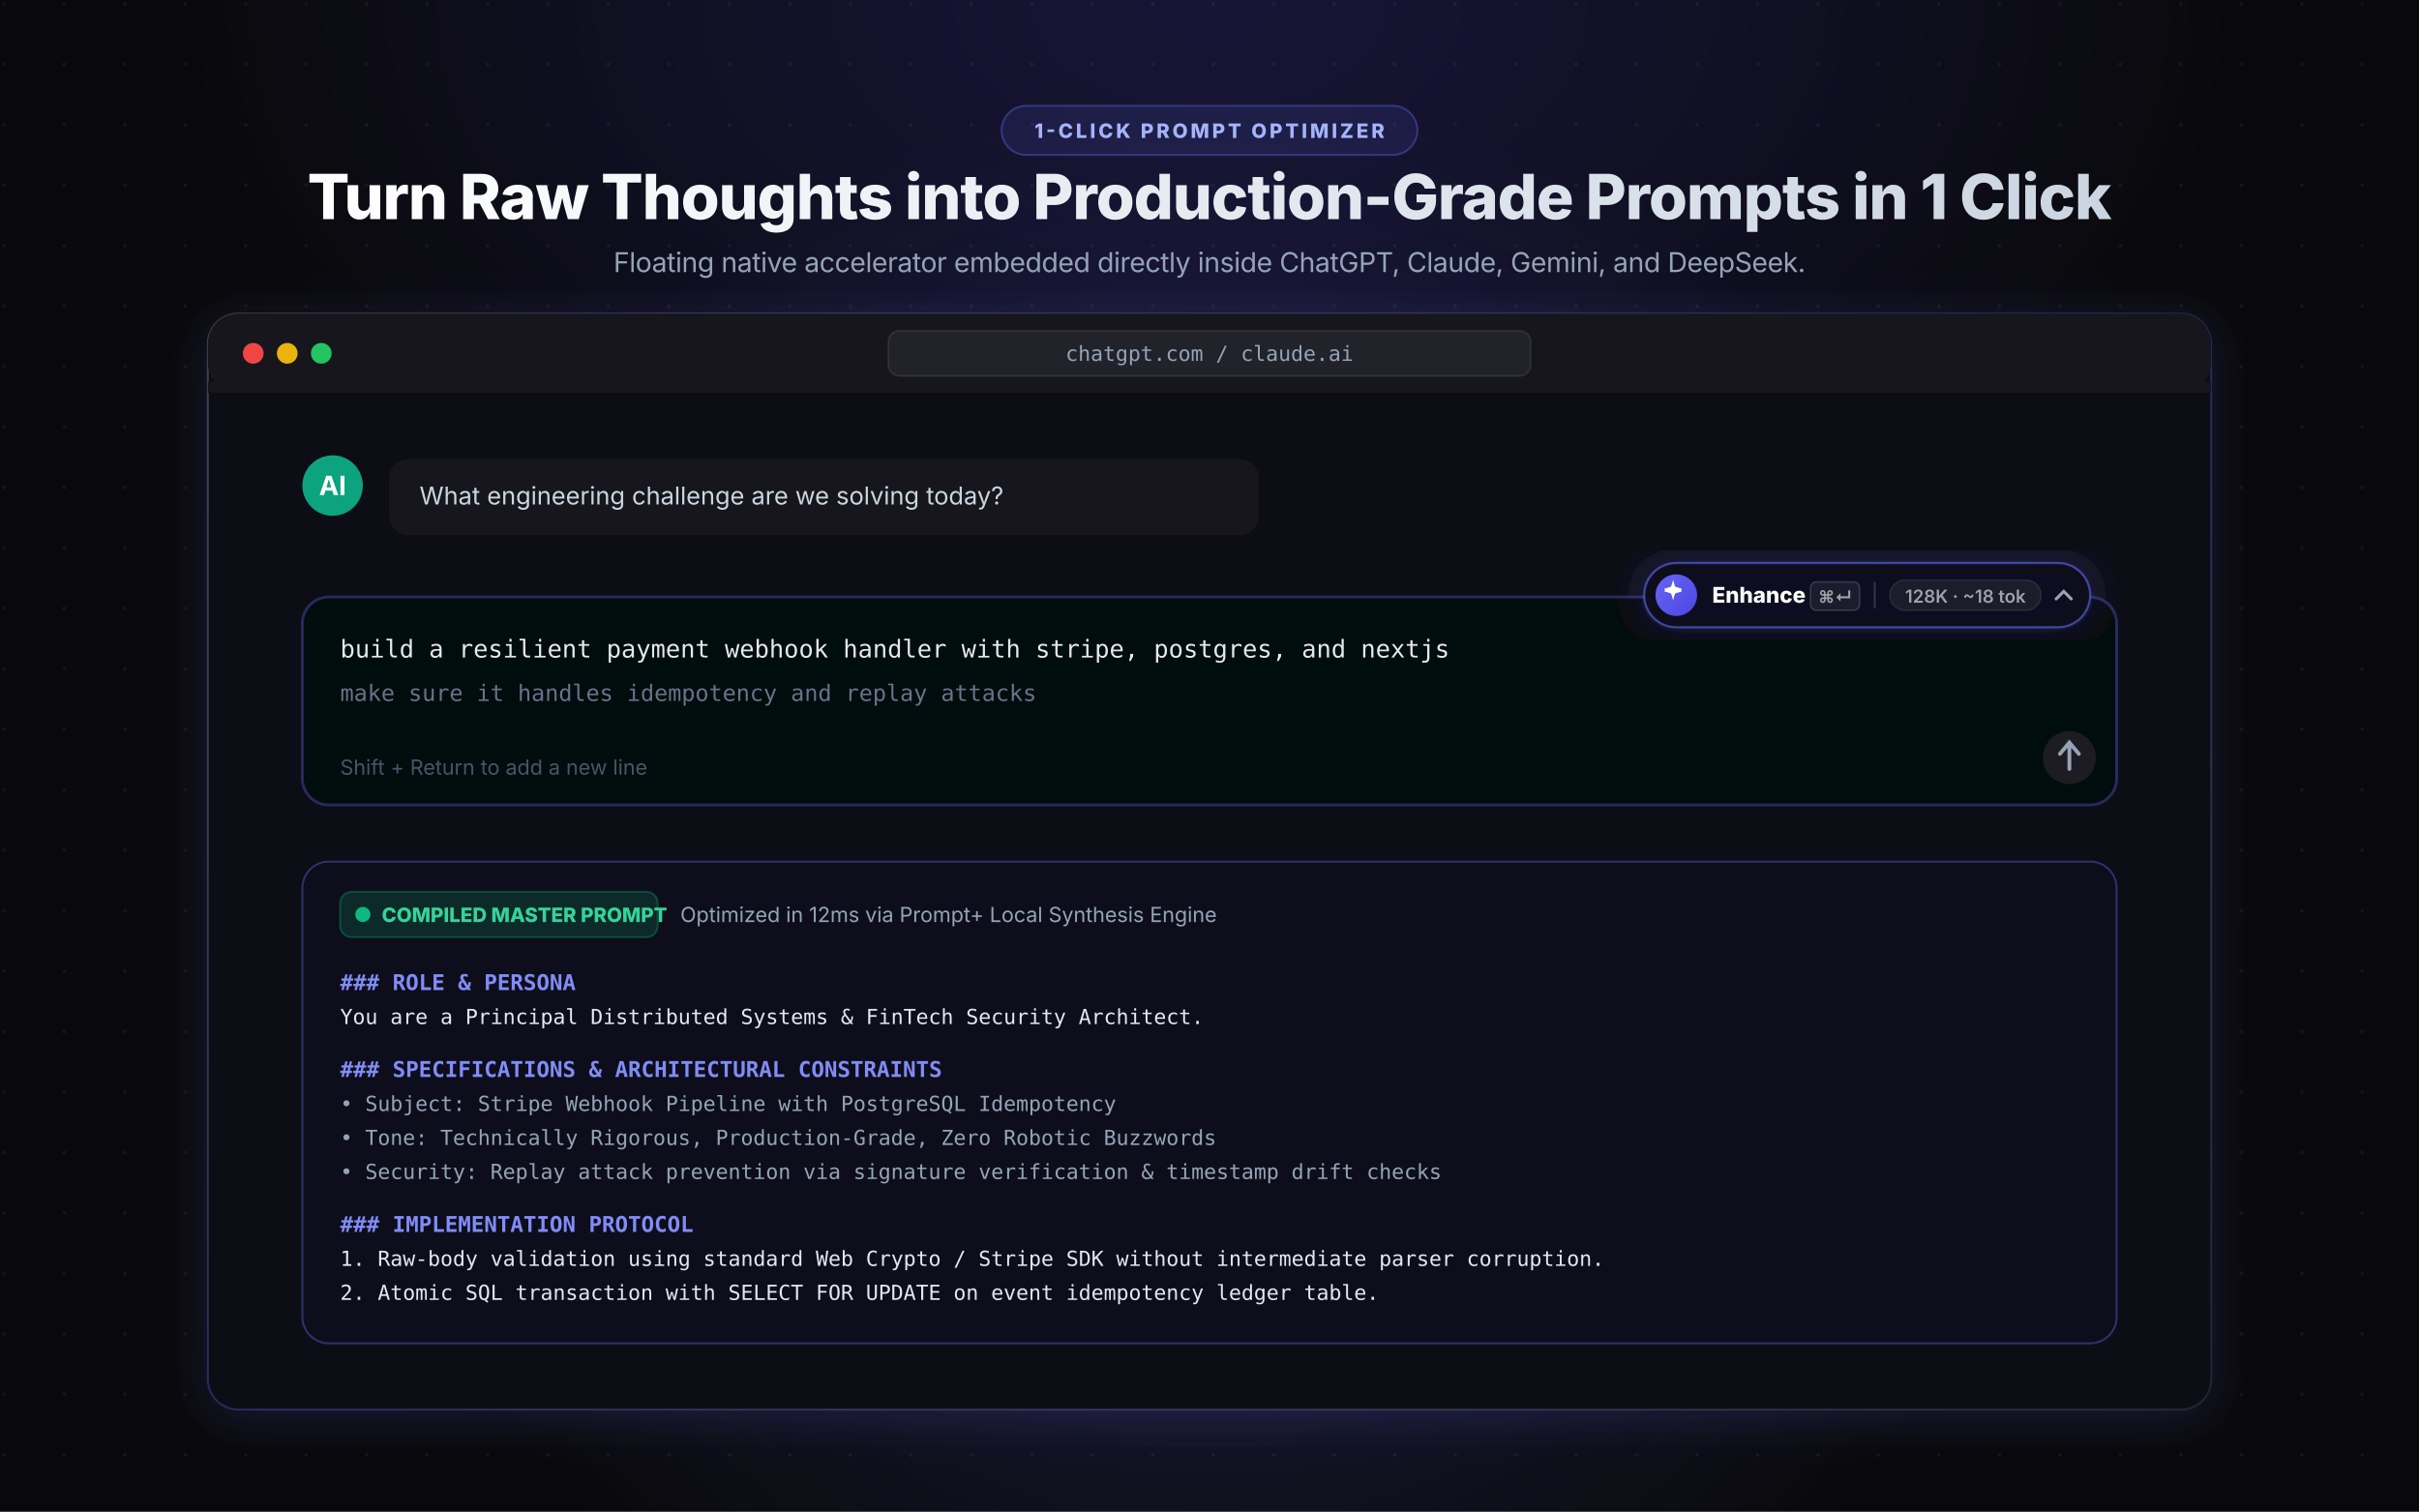
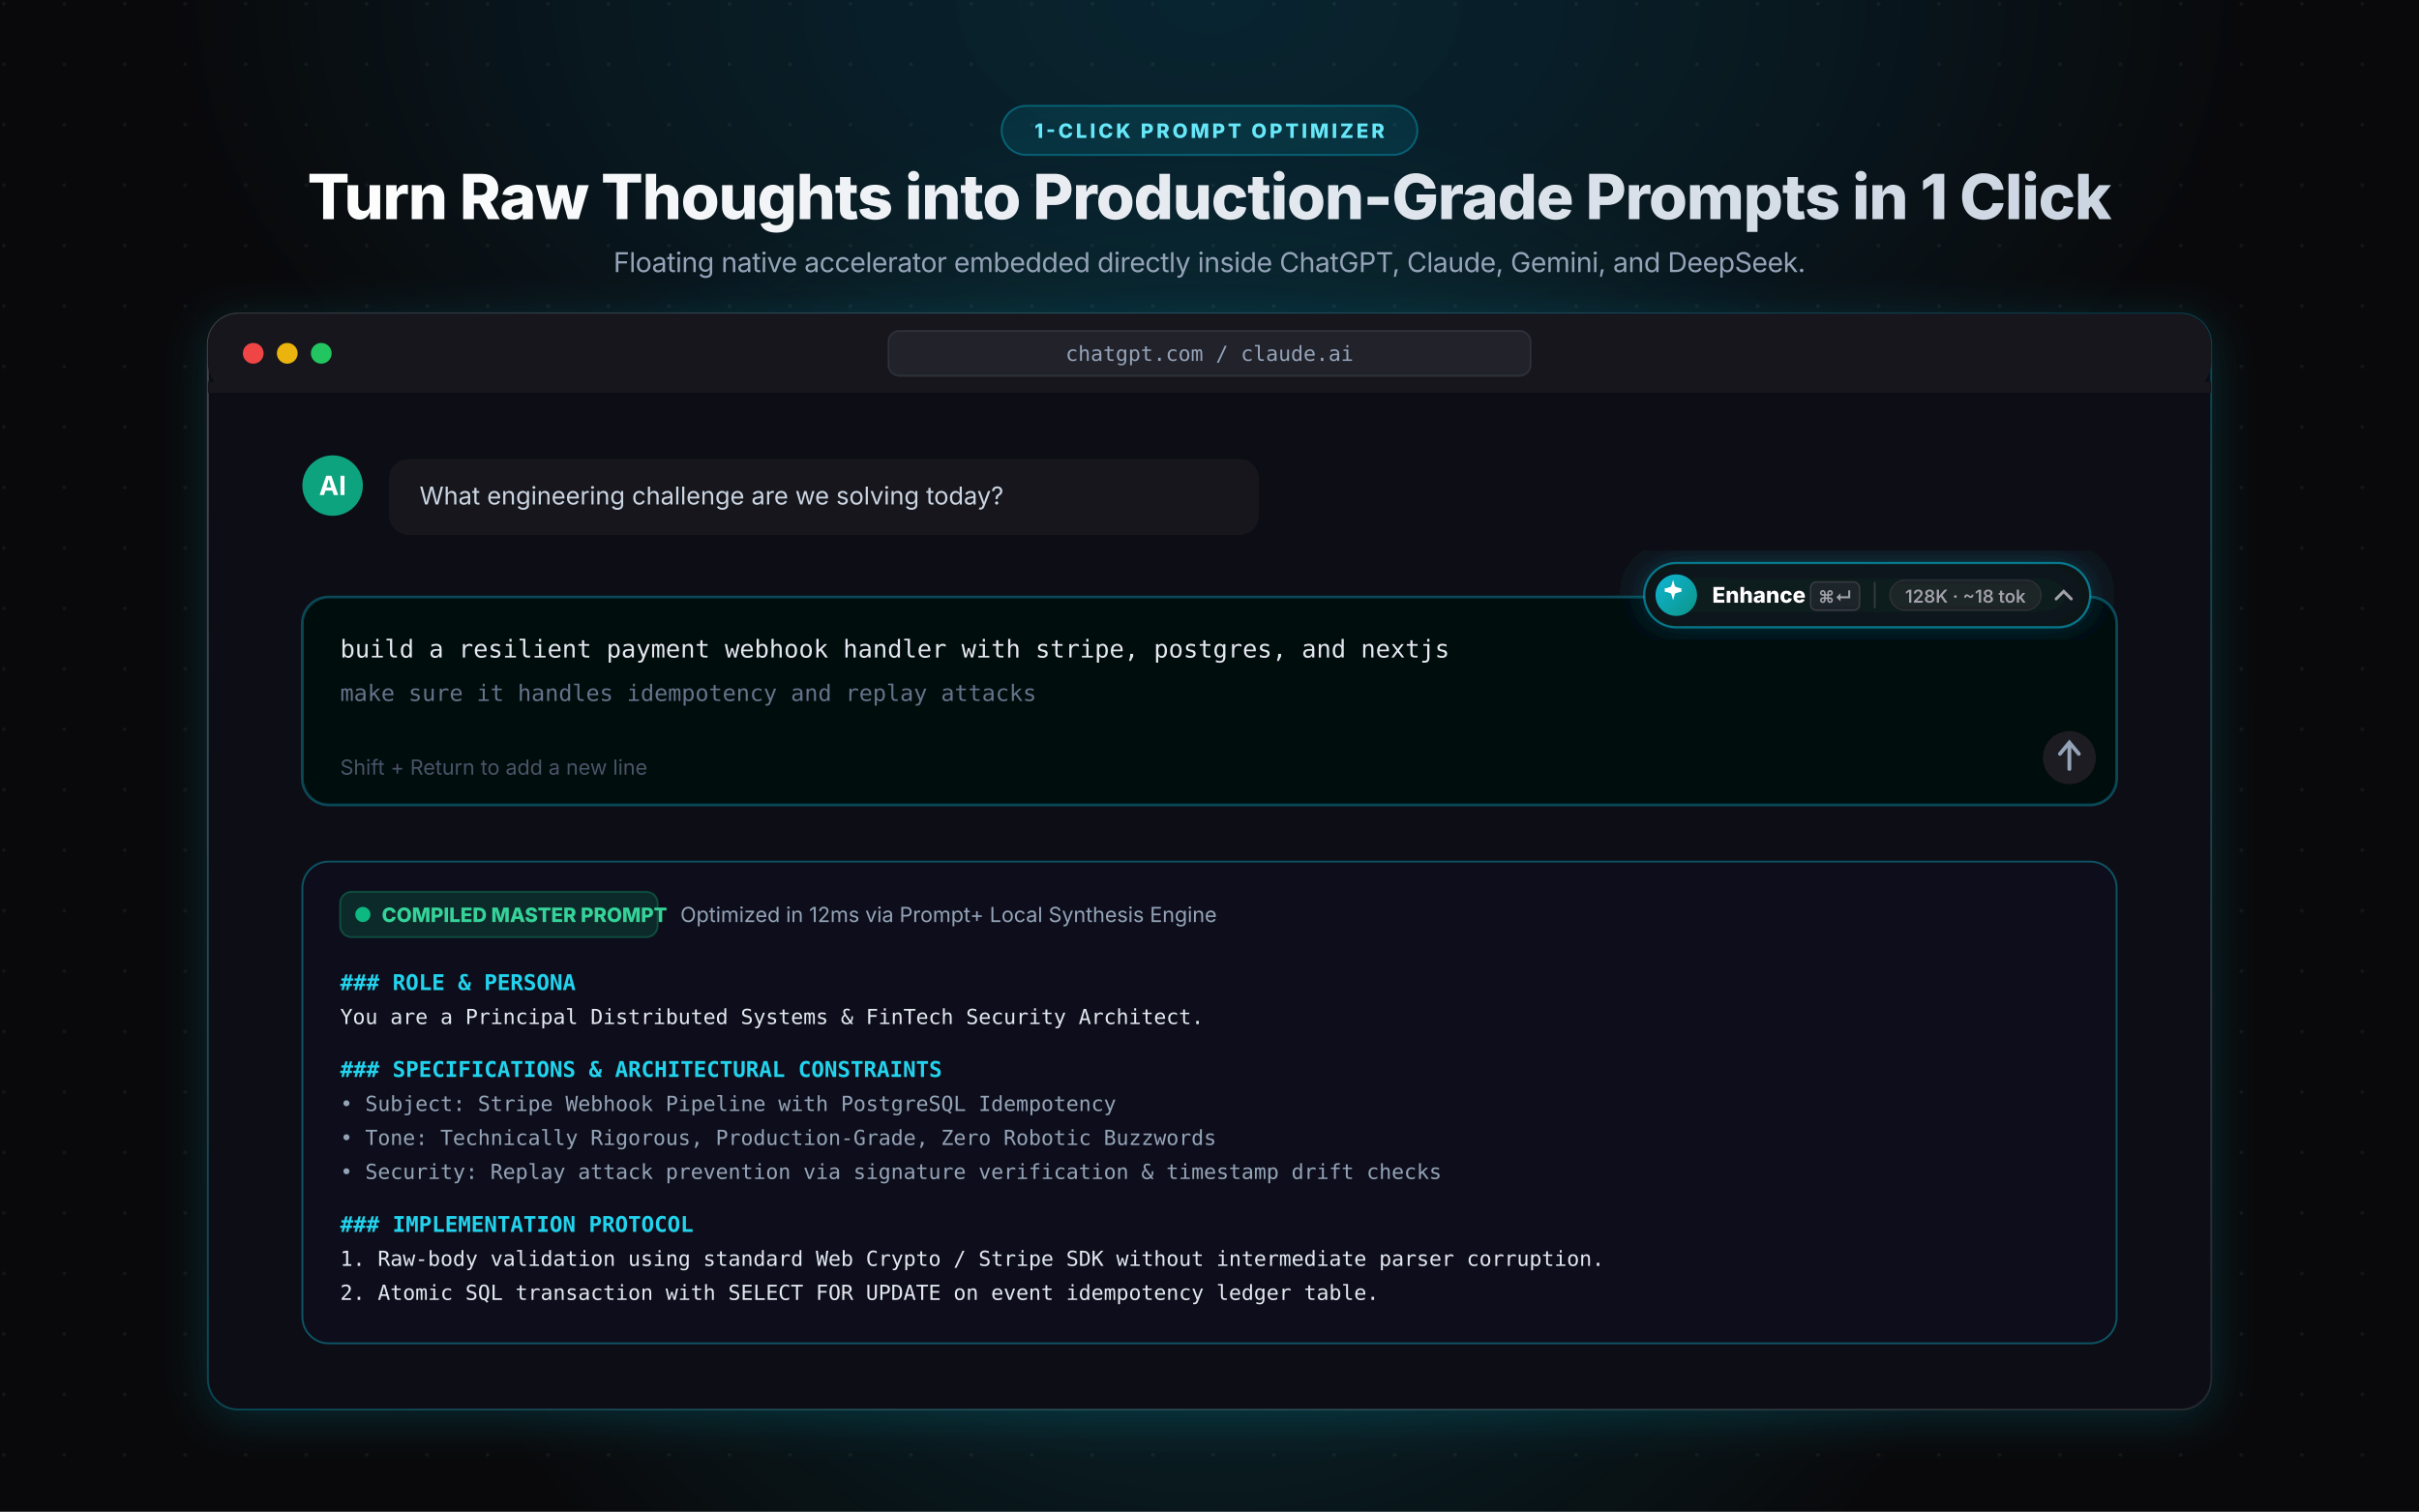
<svg xmlns="http://www.w3.org/2000/svg" width="1280" height="800" viewBox="0 0 1280 800">
  <defs>
    <radialGradient id="bgGlow" cx="50%" cy="0%" r="85%">
-       <stop offset="0%" stop-color="#1e1b4b" stop-opacity="0.65" />
+       <stop offset="0%" stop-color="#083344" stop-opacity="0.65" />
      <stop offset="50%" stop-color="#09090b" stop-opacity="0.95" />
      <stop offset="100%" stop-color="#09090b" stop-opacity="1" />
    </radialGradient>
-     <radialGradient id="purpleAura" cx="50%" cy="50%" r="50%">
-       <stop offset="0%" stop-color="#6366f1" stop-opacity="0.25" />
-       <stop offset="100%" stop-color="#6366f1" stop-opacity="0" />
+     <radialGradient id="accentAura" cx="50%" cy="50%" r="50%">
+       <stop offset="0%" stop-color="#06b6d4" stop-opacity="0.25" />
+       <stop offset="100%" stop-color="#06b6d4" stop-opacity="0" />
    </radialGradient>
    <linearGradient id="primaryGrad" x1="0%" y1="0%" x2="100%" y2="100%">
-       <stop offset="0%" stop-color="#6366f1" />
-       <stop offset="100%" stop-color="#4f46e5" />
+       <stop offset="0%" stop-color="#06b6d4" />
+       <stop offset="100%" stop-color="#0d9488" />
    </linearGradient>
    <linearGradient id="textGrad" x1="0%" y1="0%" x2="100%" y2="0%">
      <stop offset="0%" stop-color="#ffffff" />
      <stop offset="100%" stop-color="#cbd5e1" />
    </linearGradient>
-     <linearGradient id="accentGrad" x1="0%" y1="0%" x2="100%" y2="0%">
-       <stop offset="0%" stop-color="#a5b4fc" />
-       <stop offset="50%" stop-color="#818cf8" />
-       <stop offset="100%" stop-color="#c084fc" />
-     </linearGradient>
    <linearGradient id="telemetryGrad" x1="0%" y1="0%" x2="100%" y2="0%">
-       <stop offset="0%" stop-color="#6366f1" />
+       <stop offset="0%" stop-color="#06b6d4" />
      <stop offset="100%" stop-color="#10b981" />
    </linearGradient>
    <linearGradient id="windowBorder" x1="0%" y1="0%" x2="100%" y2="100%">
      <stop offset="0%" stop-color="rgba(255,255,255,0.2)" />
-       <stop offset="50%" stop-color="rgba(99,102,241,0.3)" />
+       <stop offset="50%" stop-color="rgba(6,182,212,0.3)" />
      <stop offset="100%" stop-color="rgba(255,255,255,0.08)" />
    </linearGradient>
    <pattern id="gridDots" x="0" y="0" width="32" height="32" patternUnits="userSpaceOnUse">
      <circle cx="2" cy="2" r="1" fill="#ffffff" fill-opacity="0.05" />
    </pattern>
    <filter id="windowShadow" x="-10%" y="-10%" width="130%" height="130%">
      <feDropShadow dx="0" dy="24" stdDeviation="32" flood-color="#000000" flood-opacity="0.8" />
-       <feDropShadow dx="0" dy="4" stdDeviation="12" flood-color="#6366f1" flood-opacity="0.2" />
+       <feDropShadow dx="0" dy="4" stdDeviation="12" flood-color="#06b6d4" flood-opacity="0.2" />
    </filter>
    <filter id="pillShadow" x="-20%" y="-20%" width="140%" height="140%">
      <feDropShadow dx="0" dy="8" stdDeviation="16" flood-color="#000000" flood-opacity="0.6" />
-       <feDropShadow dx="0" dy="0" stdDeviation="10" flood-color="#6366f1" flood-opacity="0.35" />
+       <feDropShadow dx="0" dy="0" stdDeviation="10" flood-color="#06b6d4" flood-opacity="0.35" />
    </filter>
  </defs>
  <style>
    .font-title { font-family: -apple-system, BlinkMacSystemFont, "SF Pro Display", "Inter", "Segoe UI", sans-serif; font-weight: 800; }
    .font-body { font-family: -apple-system, BlinkMacSystemFont, "SF Pro Text", "Inter", "Segoe UI", sans-serif; }
    .font-mono { font-family: "SF Mono", "Fira Code", Menlo, monospace; }
  </style>
  <rect width="1280" height="800" fill="#09090b" />
  <rect width="1280" height="800" fill="url(#bgGlow)" />
  <rect width="1280" height="800" fill="url(#gridDots)" />
-   <circle cx="640" cy="500" r="450" fill="url(#purpleAura)" />
+   <circle cx="640" cy="500" r="450" fill="url(#accentAura)" />
  <g transform="translate(640, 56)" text-anchor="middle">
-     <rect x="-110" y="0" width="220" height="26" rx="13" fill="rgba(99, 102, 241, 0.12)" stroke="rgba(99, 102, 241, 0.4)" stroke-width="1" />
-     <text x="0" y="17" class="font-title" font-size="10.5" fill="#a5b4fc" letter-spacing="1.5">1-CLICK PROMPT OPTIMIZER</text>
+     <rect x="-110" y="0" width="220" height="26" rx="13" fill="rgba(6, 182, 212, 0.12)" stroke="rgba(6, 182, 212, 0.4)" stroke-width="1" />
+     <text x="0" y="17" class="font-title" font-size="10.5" fill="#67e8f9" letter-spacing="1.5">1-CLICK PROMPT OPTIMIZER</text>
    <text x="0" y="60" class="font-title" font-size="33" fill="url(#textGrad)" letter-spacing="-0.5">Turn Raw Thoughts into Production-Grade Prompts in 1 Click</text>
    <text x="0" y="88" class="font-body" font-size="14.5" fill="#94a3b8" letter-spacing="-0.2">Floating native accelerator embedded directly inside ChatGPT, Claude, Gemini, and DeepSeek.</text>
  </g>
  <g id="main-content">
    <g transform="translate(110, 166)" filter="url(#windowShadow)">
      <rect width="1060" height="580" rx="16" fill="#0d0e15" stroke="url(#windowBorder)" stroke-width="1" />
      <rect width="1060" height="42" rx="16" fill="#14151f" />
      <rect y="36" width="1060" height="6" fill="#14151f" />
      <circle cx="24" cy="21" r="5.5" fill="#ef4444" />
      <circle cx="42" cy="21" r="5.5" fill="#eab308" />
      <circle cx="60" cy="21" r="5.5" fill="#22c55e" />
      <rect x="360" y="9" width="340" height="24" rx="6" fill="rgba(255,255,255,0.06)" stroke="rgba(255,255,255,0.08)" stroke-width="1" />
      <text x="530" y="25" text-anchor="middle" class="font-mono" font-size="11" fill="#94a3b8">chatgpt.com / claude.ai</text>
      <g transform="translate(50, 75)">
        <circle cx="16" cy="16" r="16" fill="#10a37f" />
        <text x="16" y="21" text-anchor="middle" class="font-body" font-size="14" font-weight="bold" fill="#ffffff">AI</text>
        <rect x="46" y="2" width="460" height="40" rx="10" fill="rgba(255,255,255,0.04)" />
        <text x="62" y="26" class="font-body" font-size="13" fill="#cbd5e1">What engineering challenge are we solving today?</text>
      </g>
      <g transform="translate(50, 150)">
-         <rect width="960" height="110" rx="14" fill="rgba(0,0,0,0.5)" stroke="rgba(99,102,241,0.35)" stroke-width="1.5" />
+         <rect width="960" height="110" rx="14" fill="rgba(0,0,0,0.5)" stroke="rgba(6,182,212,0.35)" stroke-width="1.5" />
        <text x="20" y="32" class="font-mono" font-size="13" fill="#e2e8f0">build a resilient payment webhook handler with stripe, postgres, and nextjs</text>
        <text x="20" y="55" class="font-mono" font-size="12" fill="#64748b">make sure it handles idempotency and replay attacks</text>
        <text x="20" y="94" class="font-body" font-size="11" fill="#475569">Shift + Return to add a new line</text>
        <circle cx="935" cy="85" r="14" fill="rgba(255,255,255,0.1)" />
        <path d="M935 77 L935 91 M930 83 L935 77 L940 83" stroke="#94a3b8" stroke-width="2" fill="none" stroke-linecap="round" />
        <g transform="translate(710, -18)" filter="url(#pillShadow)">
-           <rect width="236" height="34" rx="17" fill="rgba(12,12,16,0.95)" stroke="rgba(99,102,241,0.6)" stroke-width="1.2" />
+           <rect width="236" height="34" rx="17" fill="rgba(12,12,16,0.95)" stroke="rgba(6,182,212,0.6)" stroke-width="1.2" />
          <circle cx="17" cy="17" r="11" fill="url(#primaryGrad)" />
          <path d="m17 11 -1 3.5 a1 1 0 0 1 -.7 .7 L11.8 16.2 a1 1 0 0 1 0 1.6 l3.5 1 a1 1 0 0 1 .7 .7 L17 23 l1 -3.5 a1 1 0 0 1 .7 -.7 l3.5 -1 a1 1 0 0 1 0 -1.6 l-3.5 -1 a1 1 0 0 1 -.7 -.7 Z" fill="#ffffff" transform="translate(0,-1) scale(0.9)" />
          <text x="36" y="21" class="font-title" font-size="11.5" fill="#ffffff">Enhance</text>
          <rect x="88" y="10" width="26" height="15" rx="3" fill="rgba(255,255,255,0.08)" stroke="rgba(255,255,255,0.15)" stroke-width="0.8" />
          <text x="101" y="21" text-anchor="middle" class="font-body" font-size="9" font-weight="bold" fill="#a1a1aa">⌘↵</text>
          <line x1="122" y1="10" x2="122" y2="24" stroke="rgba(255,255,255,0.18)" stroke-width="1" />
          <rect x="130" y="9" width="80" height="16" rx="8" fill="rgba(255,255,255,0.06)" stroke="rgba(255,255,255,0.1)" stroke-width="0.8" />
          <text x="170" y="21" text-anchor="middle" class="font-body" font-size="9.5" font-weight="600" fill="#a1a1aa">128K · ~18 tok</text>
          <path d="M218 19 L222 15 L226 19" fill="none" stroke="#a1a1aa" stroke-width="1.6" stroke-linecap="round" />
        </g>
      </g>
      <g transform="translate(50, 290)">
-         <rect width="960" height="255" rx="14" fill="rgba(16,18,27,0.9)" stroke="rgba(99,102,241,0.4)" stroke-width="1" />
+         <rect width="960" height="255" rx="14" fill="rgba(16,18,27,0.9)" stroke="rgba(6,182,212,0.4)" stroke-width="1" />
        <rect x="20" y="16" width="168" height="24" rx="6" fill="rgba(16,185,129,0.15)" stroke="rgba(16,185,129,0.3)" stroke-width="1" />
        <circle cx="32" cy="28" r="4" fill="#10b981" />
        <text x="42" y="32" class="font-title" font-size="10.5" fill="#34d399">COMPILED MASTER PROMPT</text>
        <text x="200" y="32" class="font-body" font-size="11" fill="#94a3b8">Optimized in 12ms via Prompt+ Local Synthesis Engine</text>
        <g transform="translate(20, 52)" class="font-mono">
-           <text x="0" y="16" font-size="11.5" fill="#818cf8" font-weight="bold">### ROLE &amp; PERSONA</text>
+           <text x="0" y="16" font-size="11.5" fill="#22d3ee" font-weight="bold">### ROLE &amp; PERSONA</text>
          <text x="0" y="34" font-size="11" fill="#e2e8f0">You are a Principal Distributed Systems &amp; FinTech Security Architect.</text>
-           <text x="0" y="62" font-size="11.5" fill="#818cf8" font-weight="bold">### SPECIFICATIONS &amp; ARCHITECTURAL CONSTRAINTS</text>
+           <text x="0" y="62" font-size="11.5" fill="#22d3ee" font-weight="bold">### SPECIFICATIONS &amp; ARCHITECTURAL CONSTRAINTS</text>
          <text x="0" y="80" font-size="11" fill="#94a3b8">• Subject: Stripe Webhook Pipeline with PostgreSQL Idempotency</text>
          <text x="0" y="98" font-size="11" fill="#94a3b8">• Tone: Technically Rigorous, Production-Grade, Zero Robotic Buzzwords</text>
          <text x="0" y="116" font-size="11" fill="#94a3b8">• Security: Replay attack prevention via signature verification &amp; timestamp drift checks</text>
-           <text x="0" y="144" font-size="11.5" fill="#818cf8" font-weight="bold">### IMPLEMENTATION PROTOCOL</text>
+           <text x="0" y="144" font-size="11.5" fill="#22d3ee" font-weight="bold">### IMPLEMENTATION PROTOCOL</text>
          <text x="0" y="162" font-size="11" fill="#e2e8f0">1. Raw-body validation using standard Web Crypto / Stripe SDK without intermediate parser corruption.</text>
          <text x="0" y="180" font-size="11" fill="#e2e8f0">2. Atomic SQL transaction with SELECT FOR UPDATE on event idempotency ledger table.</text>
        </g>
      </g>
    </g>
  </g>
</svg>
